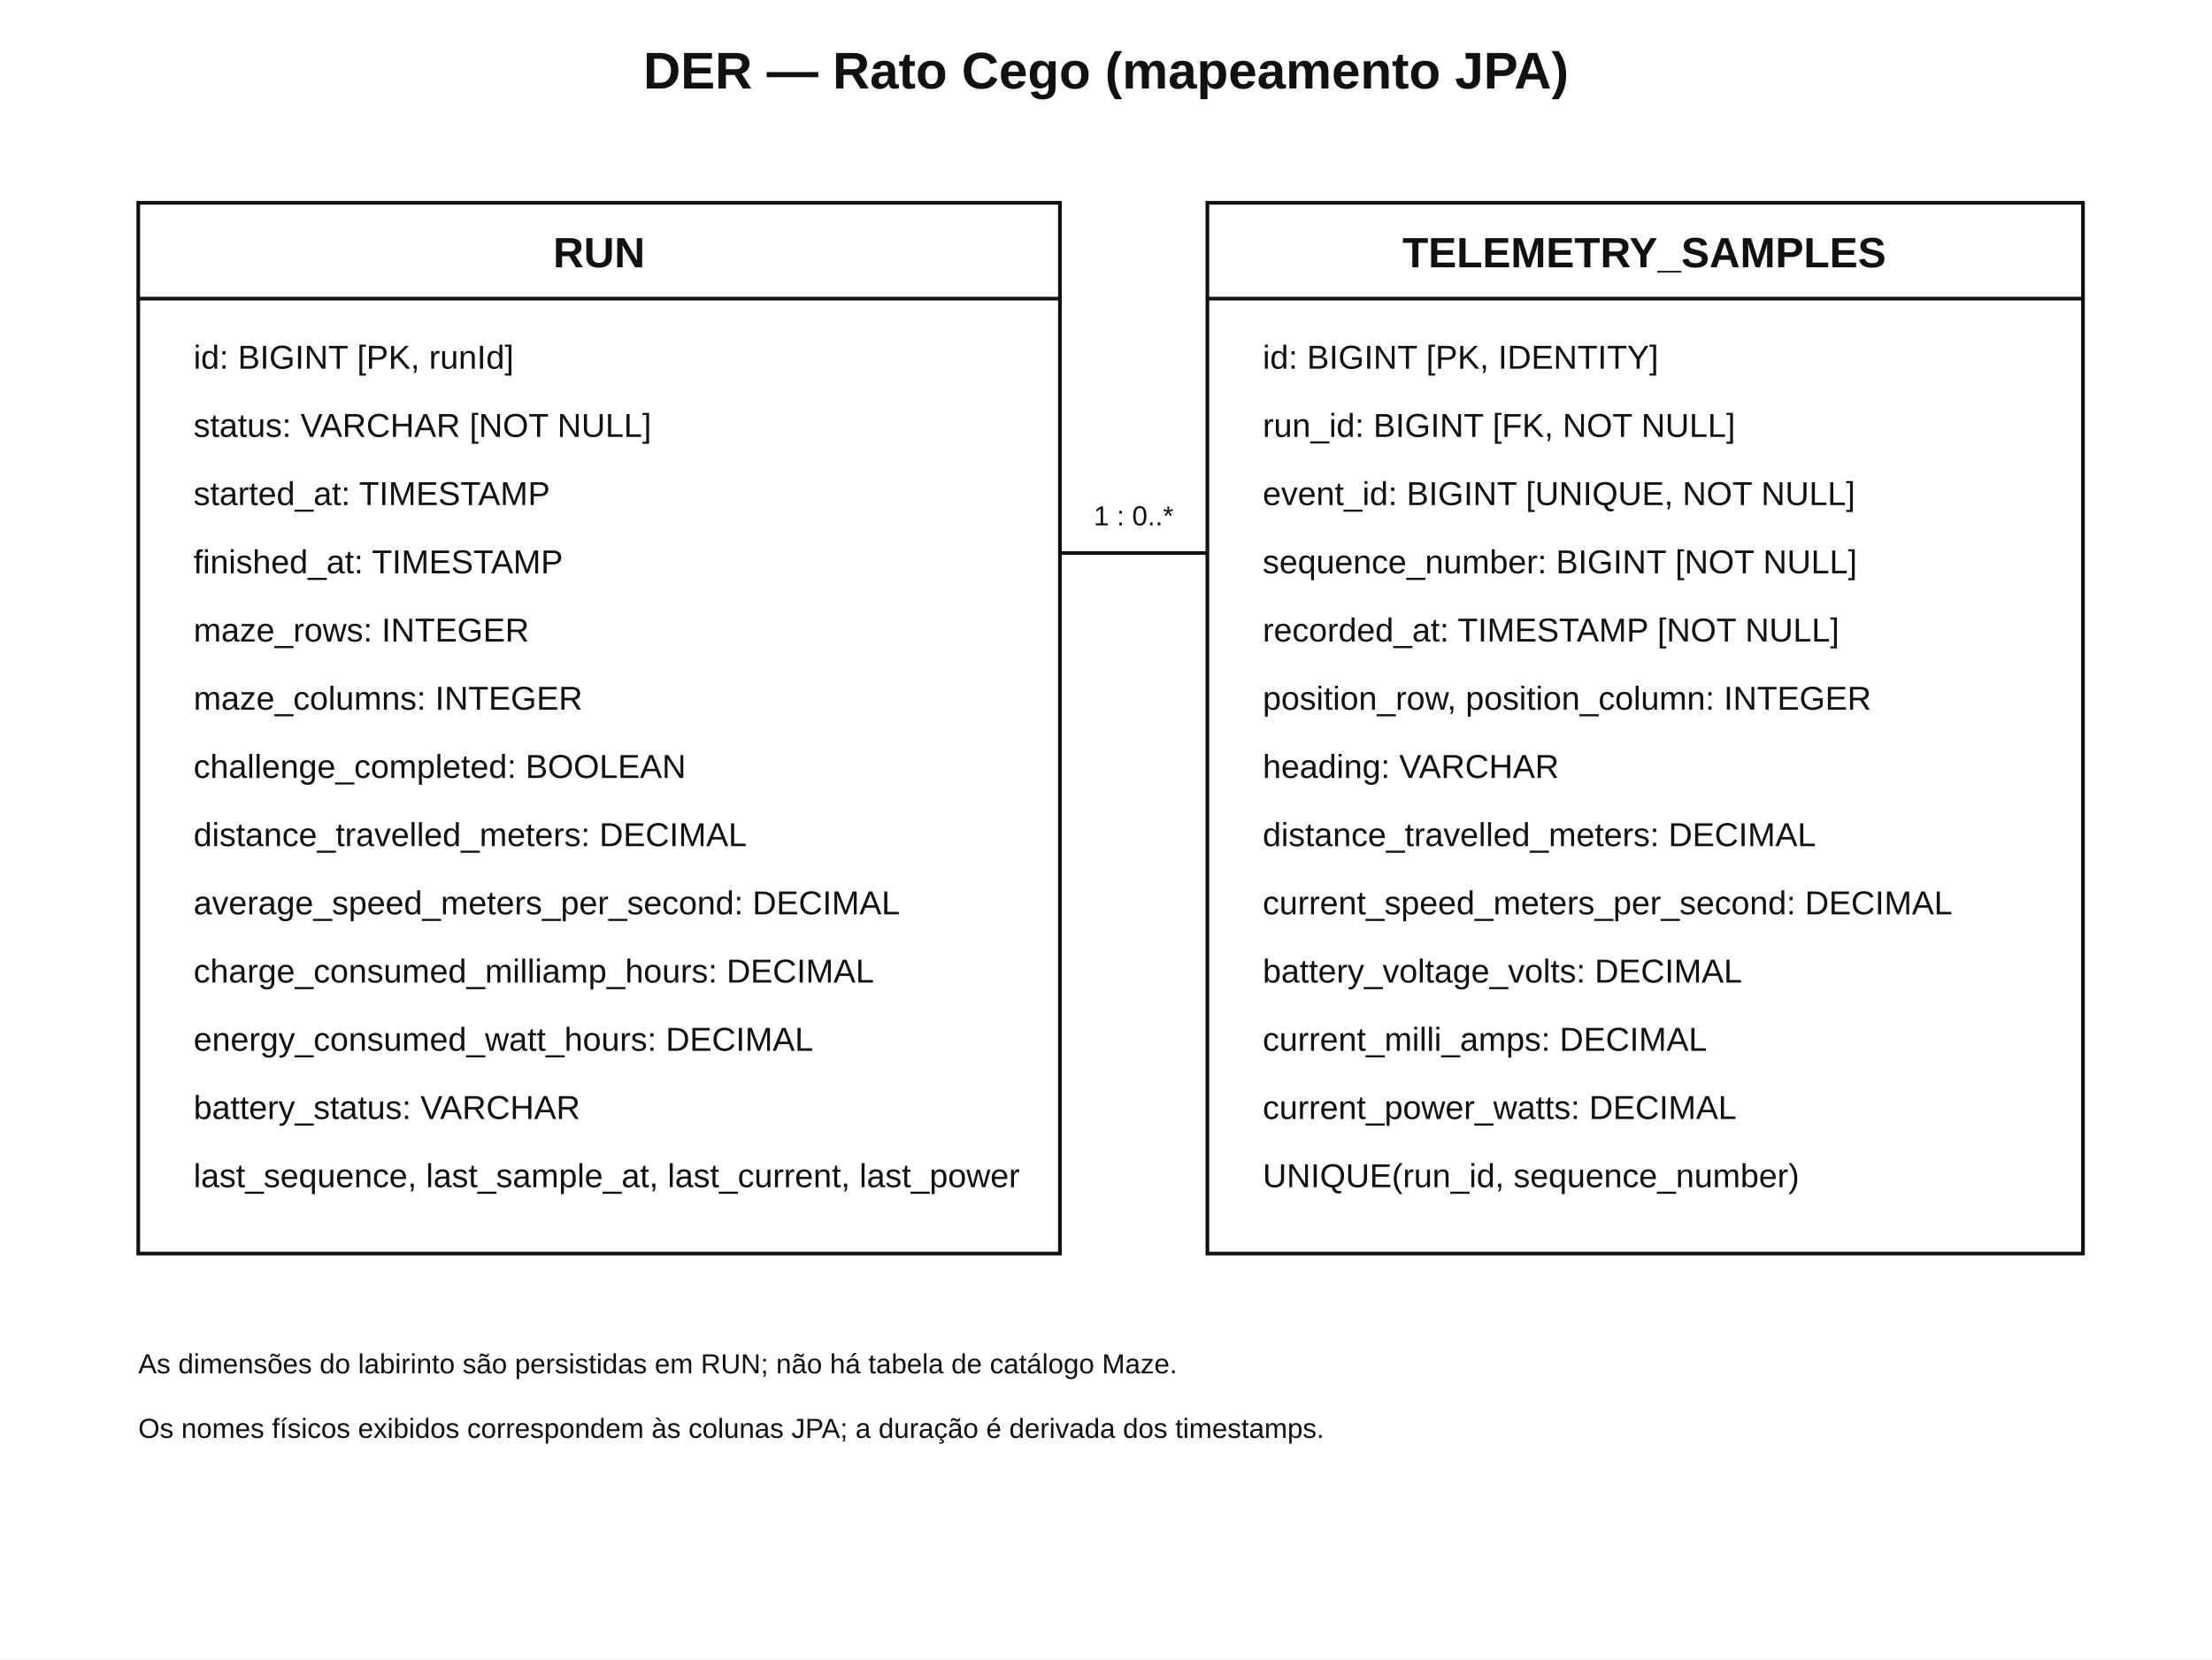
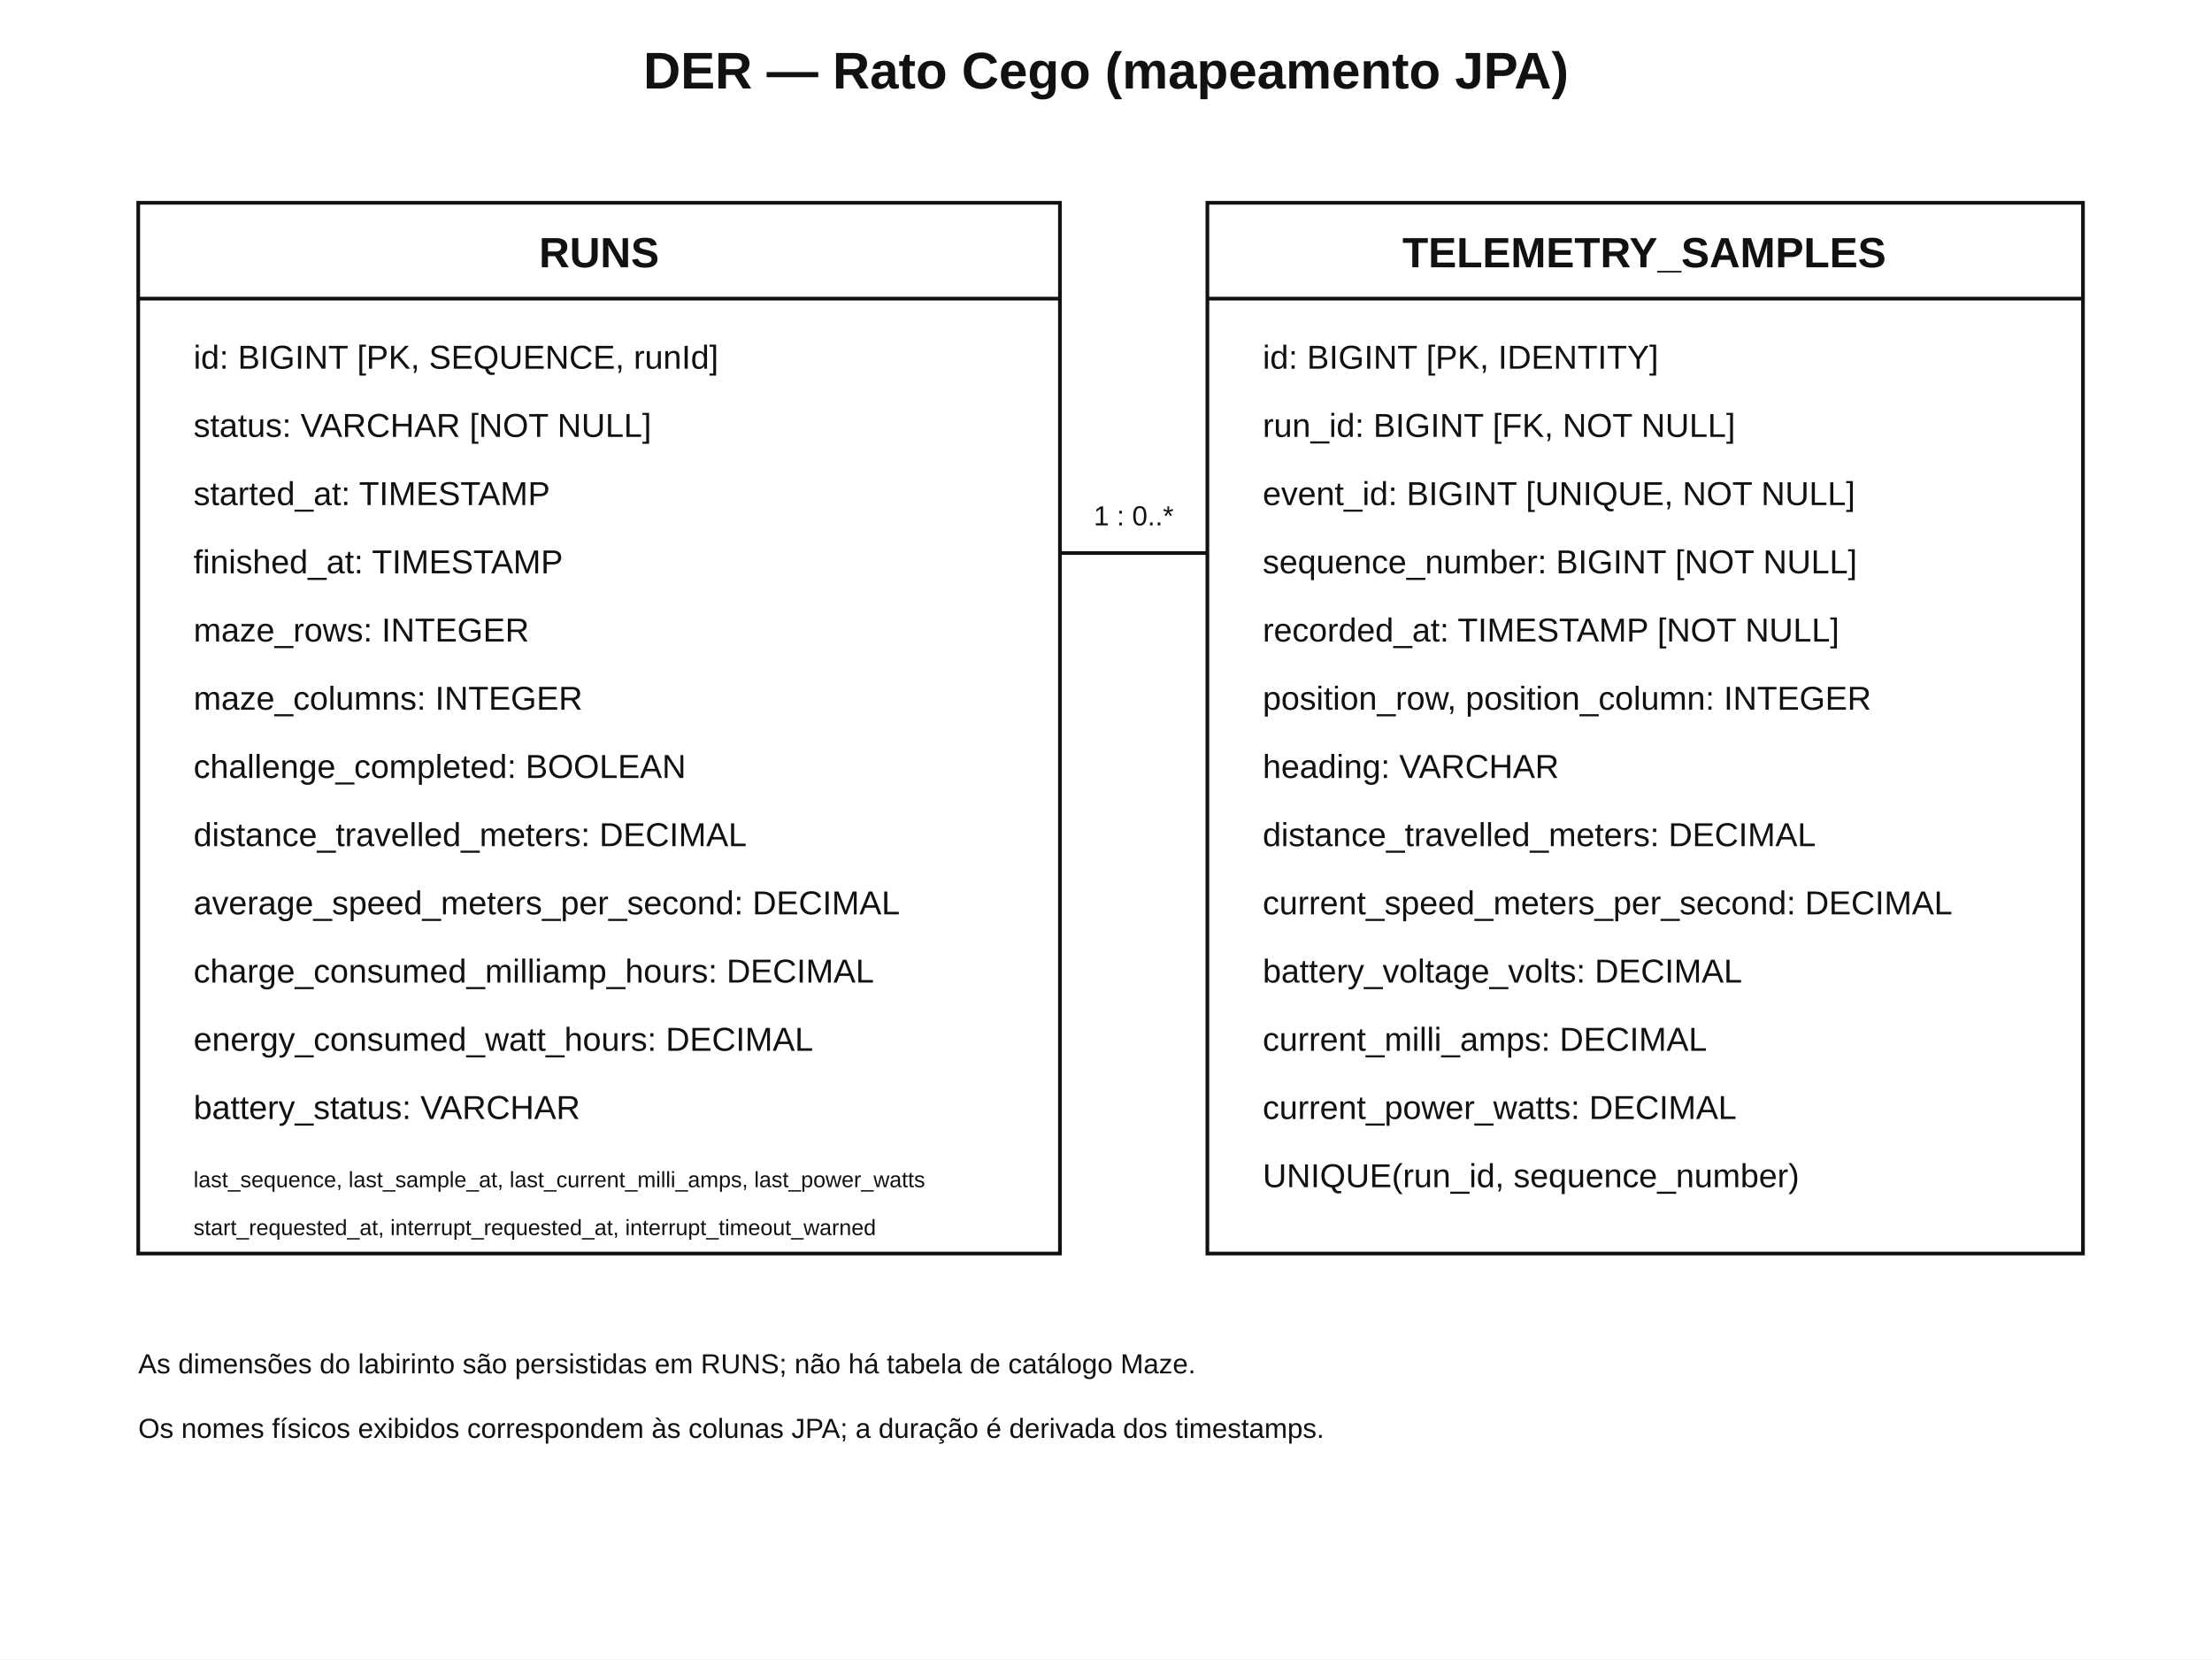
<svg xmlns="http://www.w3.org/2000/svg" width="1200" height="900" viewBox="0 0 1200 900" role="img" aria-labelledby="title desc">
  <style>text{font-family:Arial,sans-serif;fill:#111;font-size:18px}.title{font-size:28px;font-weight:bold}.entity{font-size:23px;font-weight:bold}.small{font-size:15px}.box,.rule,.edge{fill:none;stroke:#111;stroke-width:2}</style>
  <rect width="1200" height="900" fill="#fff" />
  <text x="600" y="48" text-anchor="middle" class="title">DER — Rato Cego (mapeamento JPA)</text>
  <rect class="box" x="75" y="110" width="500" height="570" />
  <line class="rule" x1="75" y1="162" x2="575" y2="162" />
-   <text x="325" y="145" text-anchor="middle" class="entity">RUN</text>
-   <text x="105" y="200">id: BIGINT [PK, runId]</text>
+   <text x="325" y="145" text-anchor="middle" class="entity">RUNS</text>
+   <text x="105" y="200">id: BIGINT [PK, SEQUENCE, runId]</text>
  <text x="105" y="237">status: VARCHAR [NOT NULL]</text>
  <text x="105" y="274">started_at: TIMESTAMP</text>
  <text x="105" y="311">finished_at: TIMESTAMP</text>
  <text x="105" y="348">maze_rows: INTEGER</text>
  <text x="105" y="385">maze_columns: INTEGER</text>
  <text x="105" y="422">challenge_completed: BOOLEAN</text>
  <text x="105" y="459">distance_travelled_meters: DECIMAL</text>
  <text x="105" y="496">average_speed_meters_per_second: DECIMAL</text>
  <text x="105" y="533">charge_consumed_milliamp_hours: DECIMAL</text>
  <text x="105" y="570">energy_consumed_watt_hours: DECIMAL</text>
  <text x="105" y="607">battery_status: VARCHAR</text>
-   <text x="105" y="644">last_sequence, last_sample_at, last_current, last_power</text>
+   <text x="105" y="644" style="font-size:12px">last_sequence, last_sample_at, last_current_milli_amps, last_power_watts</text>
+   <text x="105" y="670" style="font-size:12px">start_requested_at, interrupt_requested_at, interrupt_timeout_warned</text>
  <rect class="box" x="655" y="110" width="475" height="570" />
  <line class="rule" x1="655" y1="162" x2="1130" y2="162" />
  <text x="892" y="145" text-anchor="middle" class="entity">TELEMETRY_SAMPLES</text>
  <text x="685" y="200">id: BIGINT [PK, IDENTITY]</text>
  <text x="685" y="237">run_id: BIGINT [FK, NOT NULL]</text>
  <text x="685" y="274">event_id: BIGINT [UNIQUE, NOT NULL]</text>
  <text x="685" y="311">sequence_number: BIGINT [NOT NULL]</text>
  <text x="685" y="348">recorded_at: TIMESTAMP [NOT NULL]</text>
  <text x="685" y="385">position_row, position_column: INTEGER</text>
  <text x="685" y="422">heading: VARCHAR</text>
  <text x="685" y="459">distance_travelled_meters: DECIMAL</text>
  <text x="685" y="496">current_speed_meters_per_second: DECIMAL</text>
  <text x="685" y="533">battery_voltage_volts: DECIMAL</text>
  <text x="685" y="570">current_milli_amps: DECIMAL</text>
  <text x="685" y="607">current_power_watts: DECIMAL</text>
  <text x="685" y="644">UNIQUE(run_id, sequence_number)</text>
  <path class="edge" d="M575 300 L655 300" />
  <text x="615" y="285" text-anchor="middle" class="small">1 : 0..*</text>
-   <text x="75" y="745" class="small">As dimensões do labirinto são persistidas em RUN; não há tabela de catálogo Maze.</text>
+   <text x="75" y="745" class="small">As dimensões do labirinto são persistidas em RUNS; não há tabela de catálogo Maze.</text>
  <text x="75" y="780" class="small">Os nomes físicos exibidos correspondem às colunas JPA; a duração é derivada dos timestamps.</text>
</svg>
